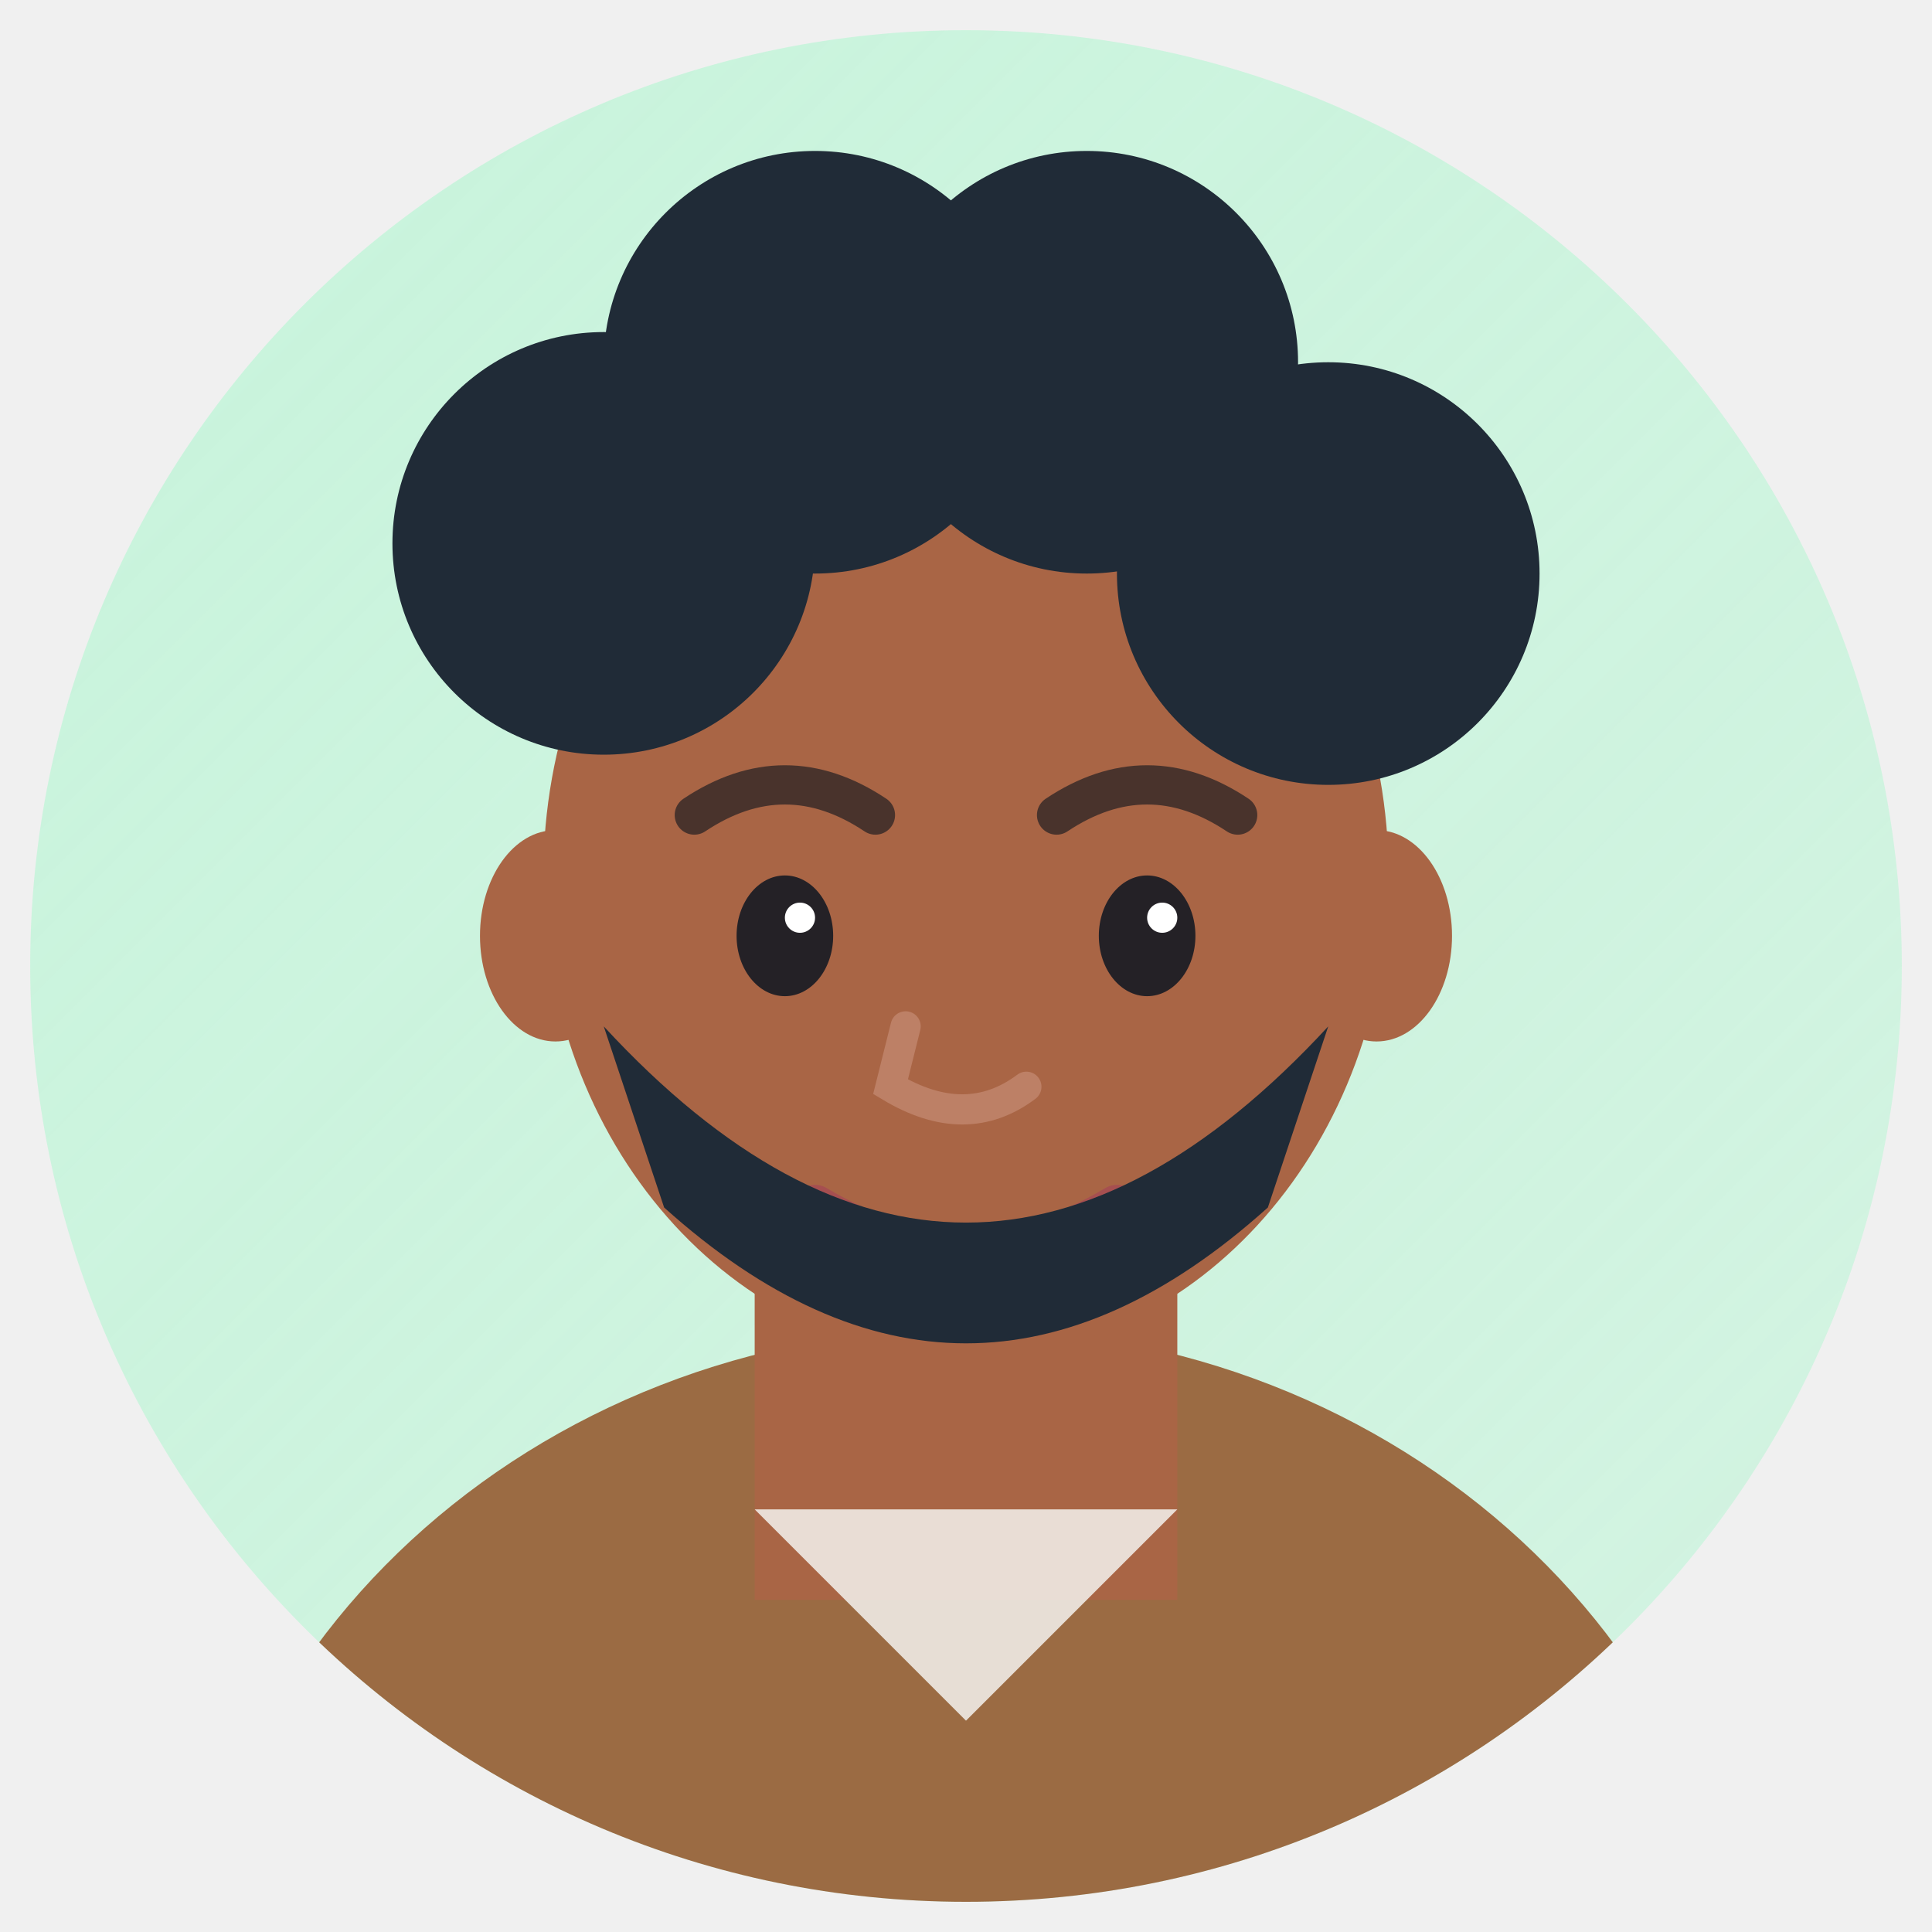
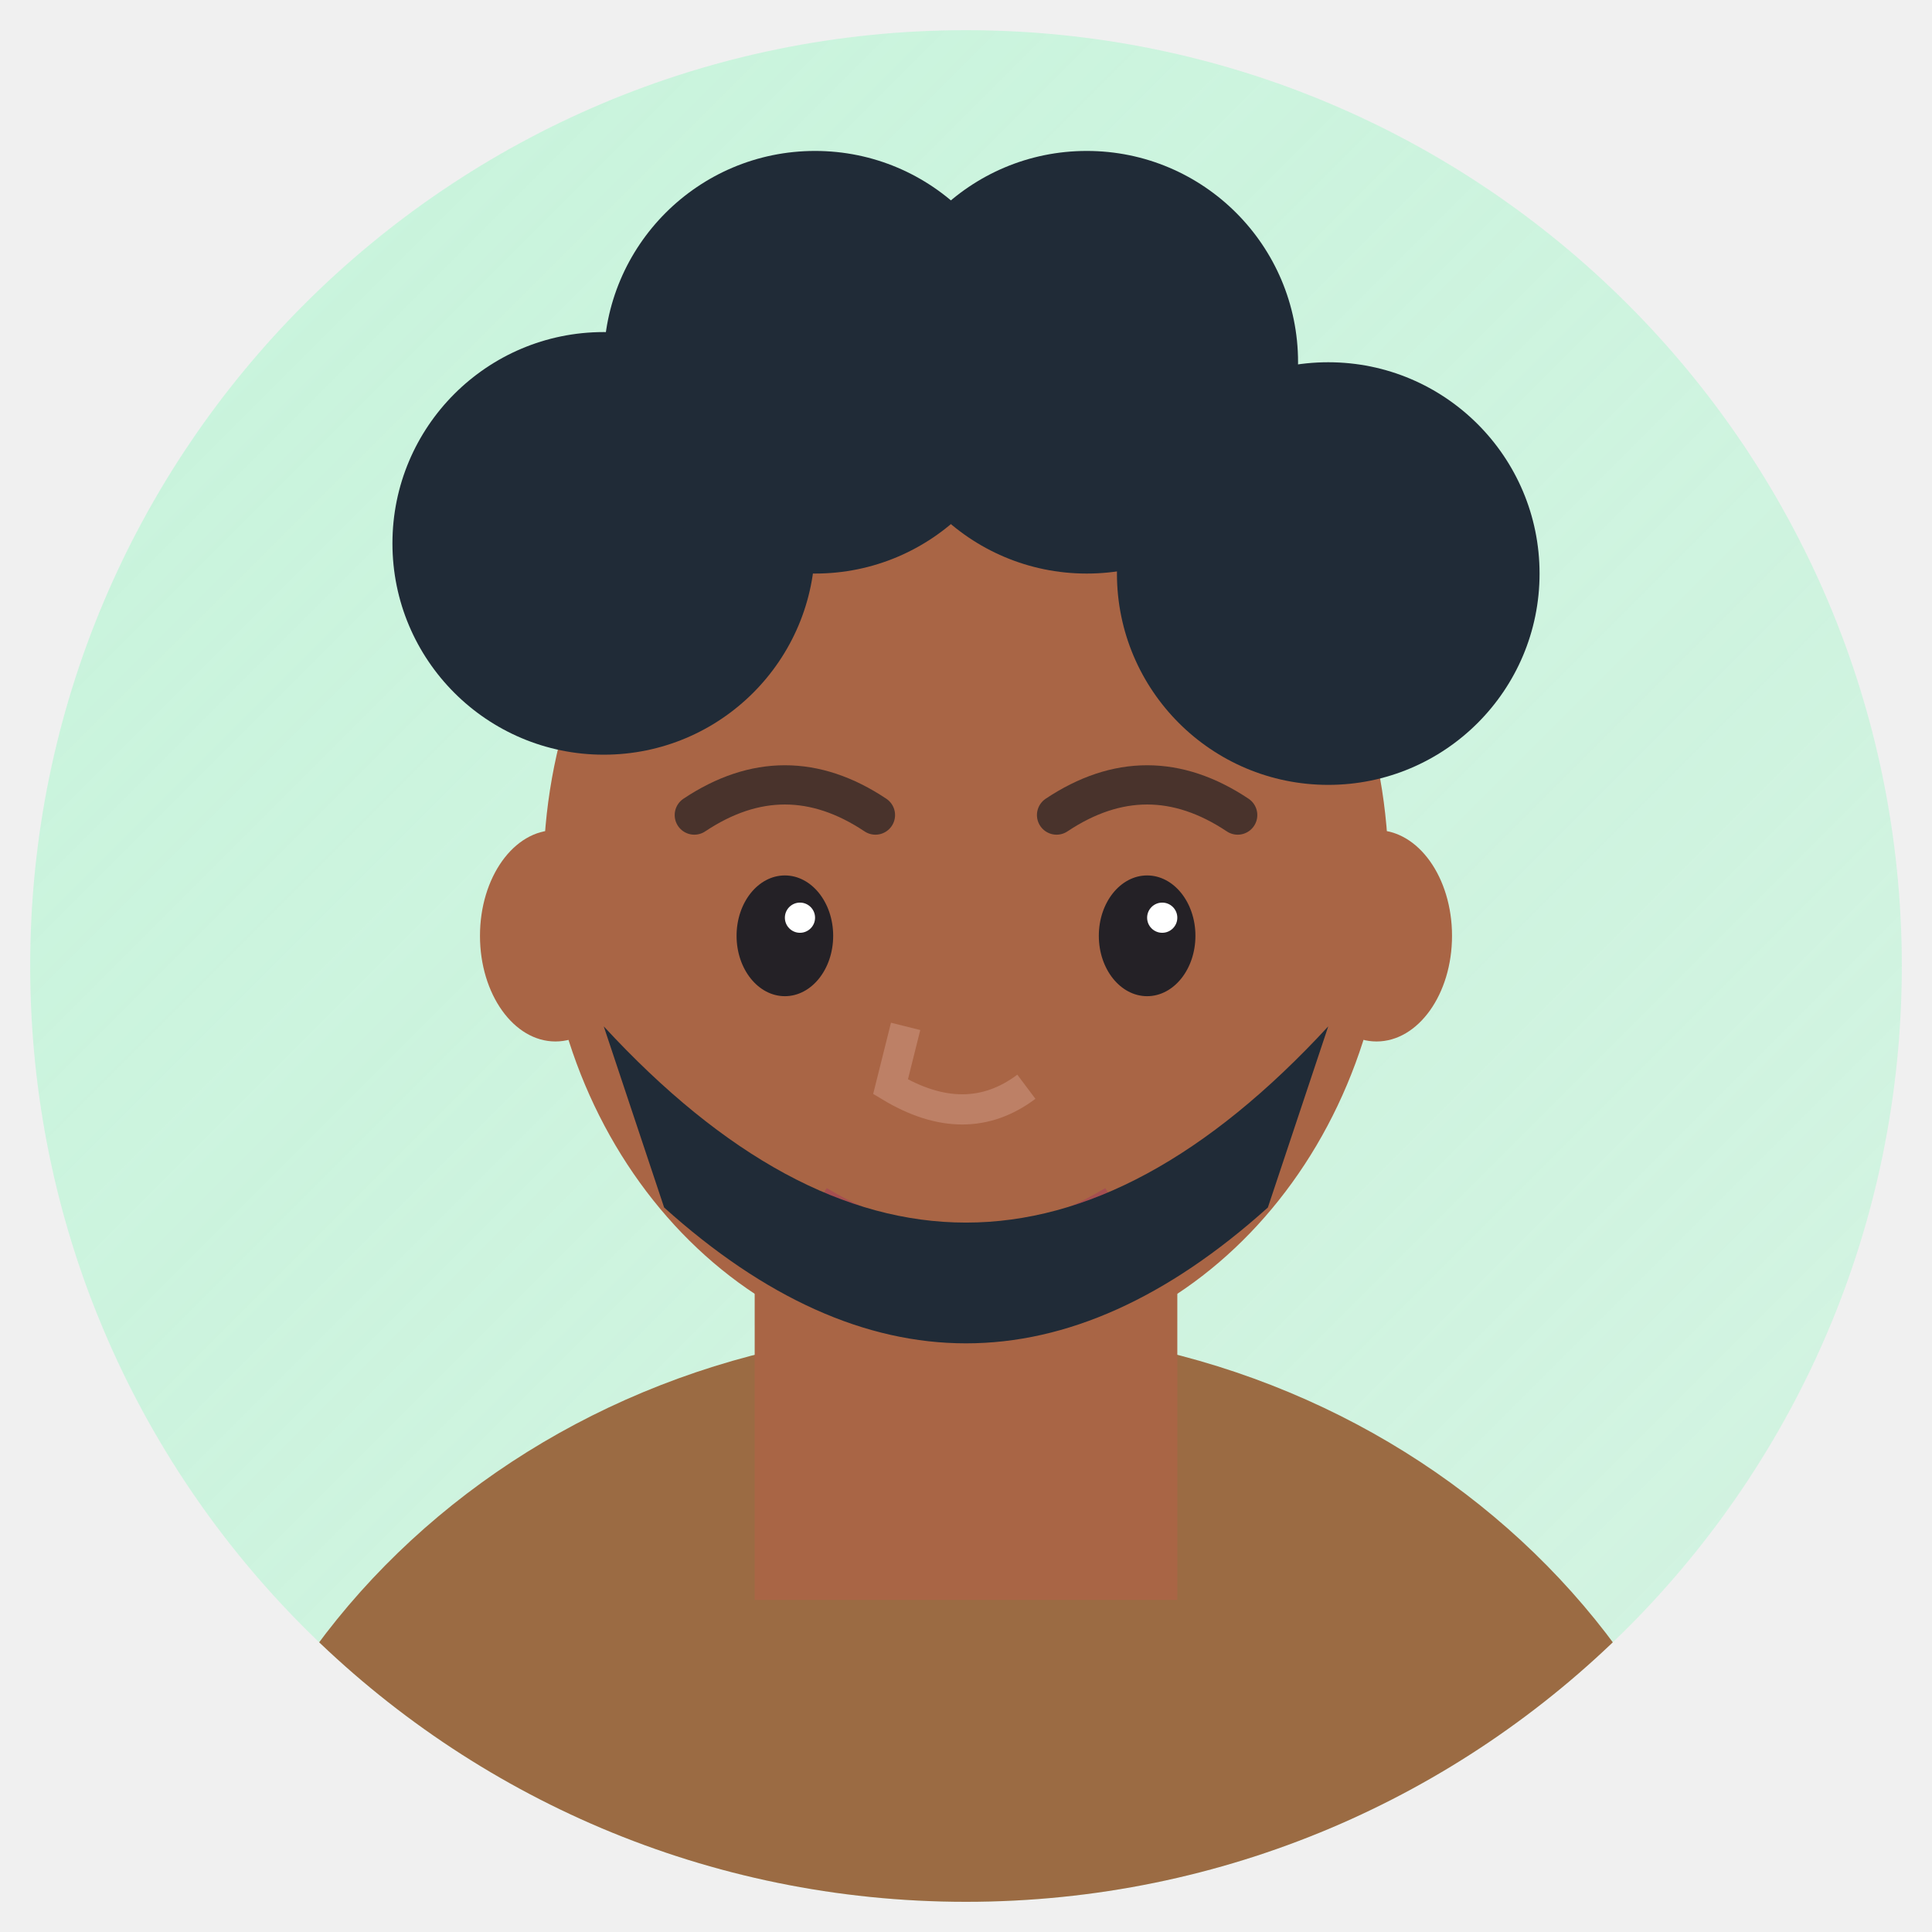
<svg xmlns="http://www.w3.org/2000/svg" width="64" height="64" viewBox="0 0 64 64">
  <defs>
    <clipPath id="c">
      <circle cx="32" cy="32" r="31" />
    </clipPath>
    <linearGradient id="bg" x1="0" y1="0" x2="1" y2="1">
      <stop stop-color="#c8f4dc" />
      <stop offset="1" stop-color="#c8f4dc" stop-opacity=".72" />
    </linearGradient>
  </defs>
  <circle cx="32" cy="32" r="31" fill="url(#bg)" />
  <g clip-path="url(#c)">
    <ellipse cx="32" cy="68" rx="26" ry="24" fill="#9b6b43" />
    <path d="M25 42H39V53H25Z" fill="#a96545" />
    <ellipse cx="32" cy="29" rx="14" ry="16" fill="#a96545" />
    <ellipse cx="18.4" cy="31" rx="2.5" ry="3.5" fill="#a96545" />
    <ellipse cx="45.6" cy="31" rx="2.5" ry="3.5" fill="#a96545" />
    <g fill="#202b37">
      <circle cx="20" cy="18" r="7" />
      <circle cx="27" cy="12" r="7" />
      <circle cx="36" cy="12" r="7" />
      <circle cx="44" cy="19" r="7" />
    </g>
    <path d="M23 27Q26 25 29 27M35 27Q38 25 41 27" stroke="#49332c" stroke-width="1.3" stroke-linecap="round" fill="none" />
    <ellipse cx="26" cy="31" rx="1.6" ry="2" fill="#242126" />
    <ellipse cx="38" cy="31" rx="1.6" ry="2" fill="#242126" />
    <circle cx="26.5" cy="30.4" r=".5" fill="#fff" />
    <circle cx="38.5" cy="30.4" r=".5" fill="#fff" />
-     <path d="M30 34L29.5 36Q32 37.5 34 36" stroke="#bd8066" stroke-width="1" fill="none" stroke-linecap="round" />
-     <path d="M27 40Q32 43 37 40" stroke="#a64f50" stroke-width="1.5" fill="none" stroke-linecap="round" />
+     <path d="M30 34L29.5 36Q32 37.5 34 36" stroke="#bd8066" stroke-width="1" fill="none" />
+     <path d="M27 40Q32 43 37 40" stroke="#a64f50" stroke-width="1.5" fill="none" />
    <path d="M20 34Q32 47 44 34L42 40Q32 49 22 40Z" fill="#202b37" />
-     <path d="M25 50L32 57L39 50" fill="#f4f2ef" opacity=".85" />
  </g>
</svg>
